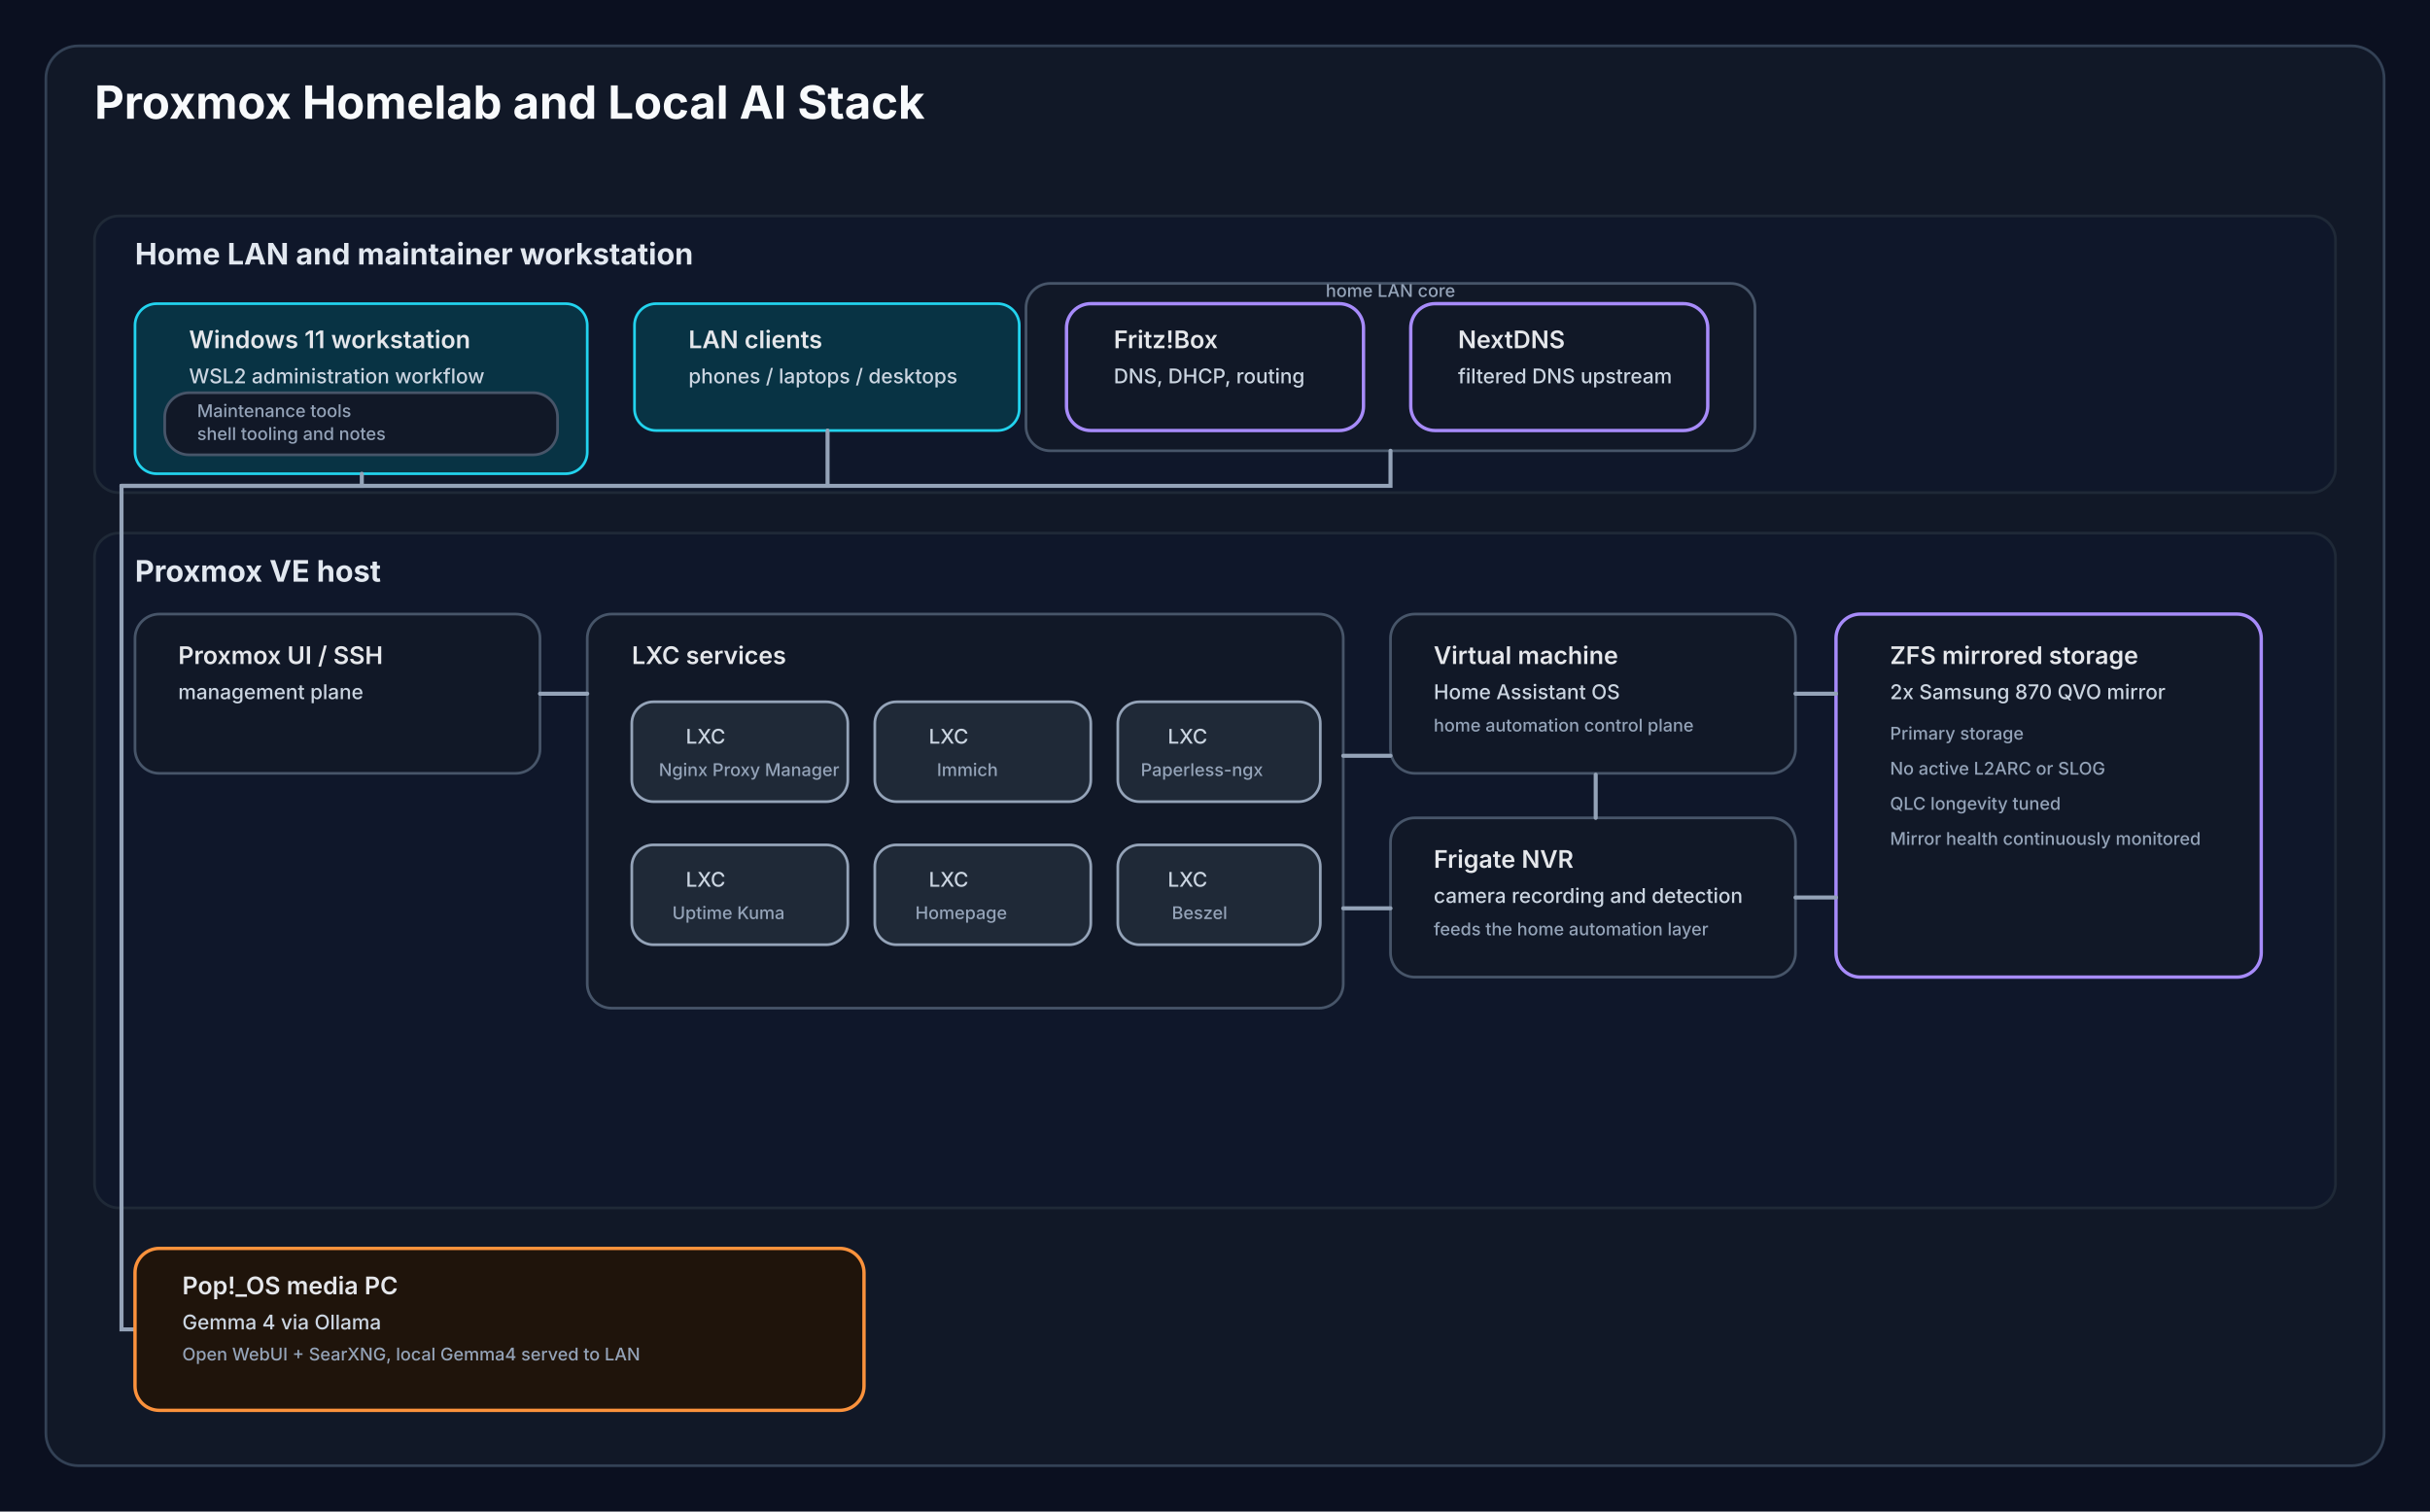
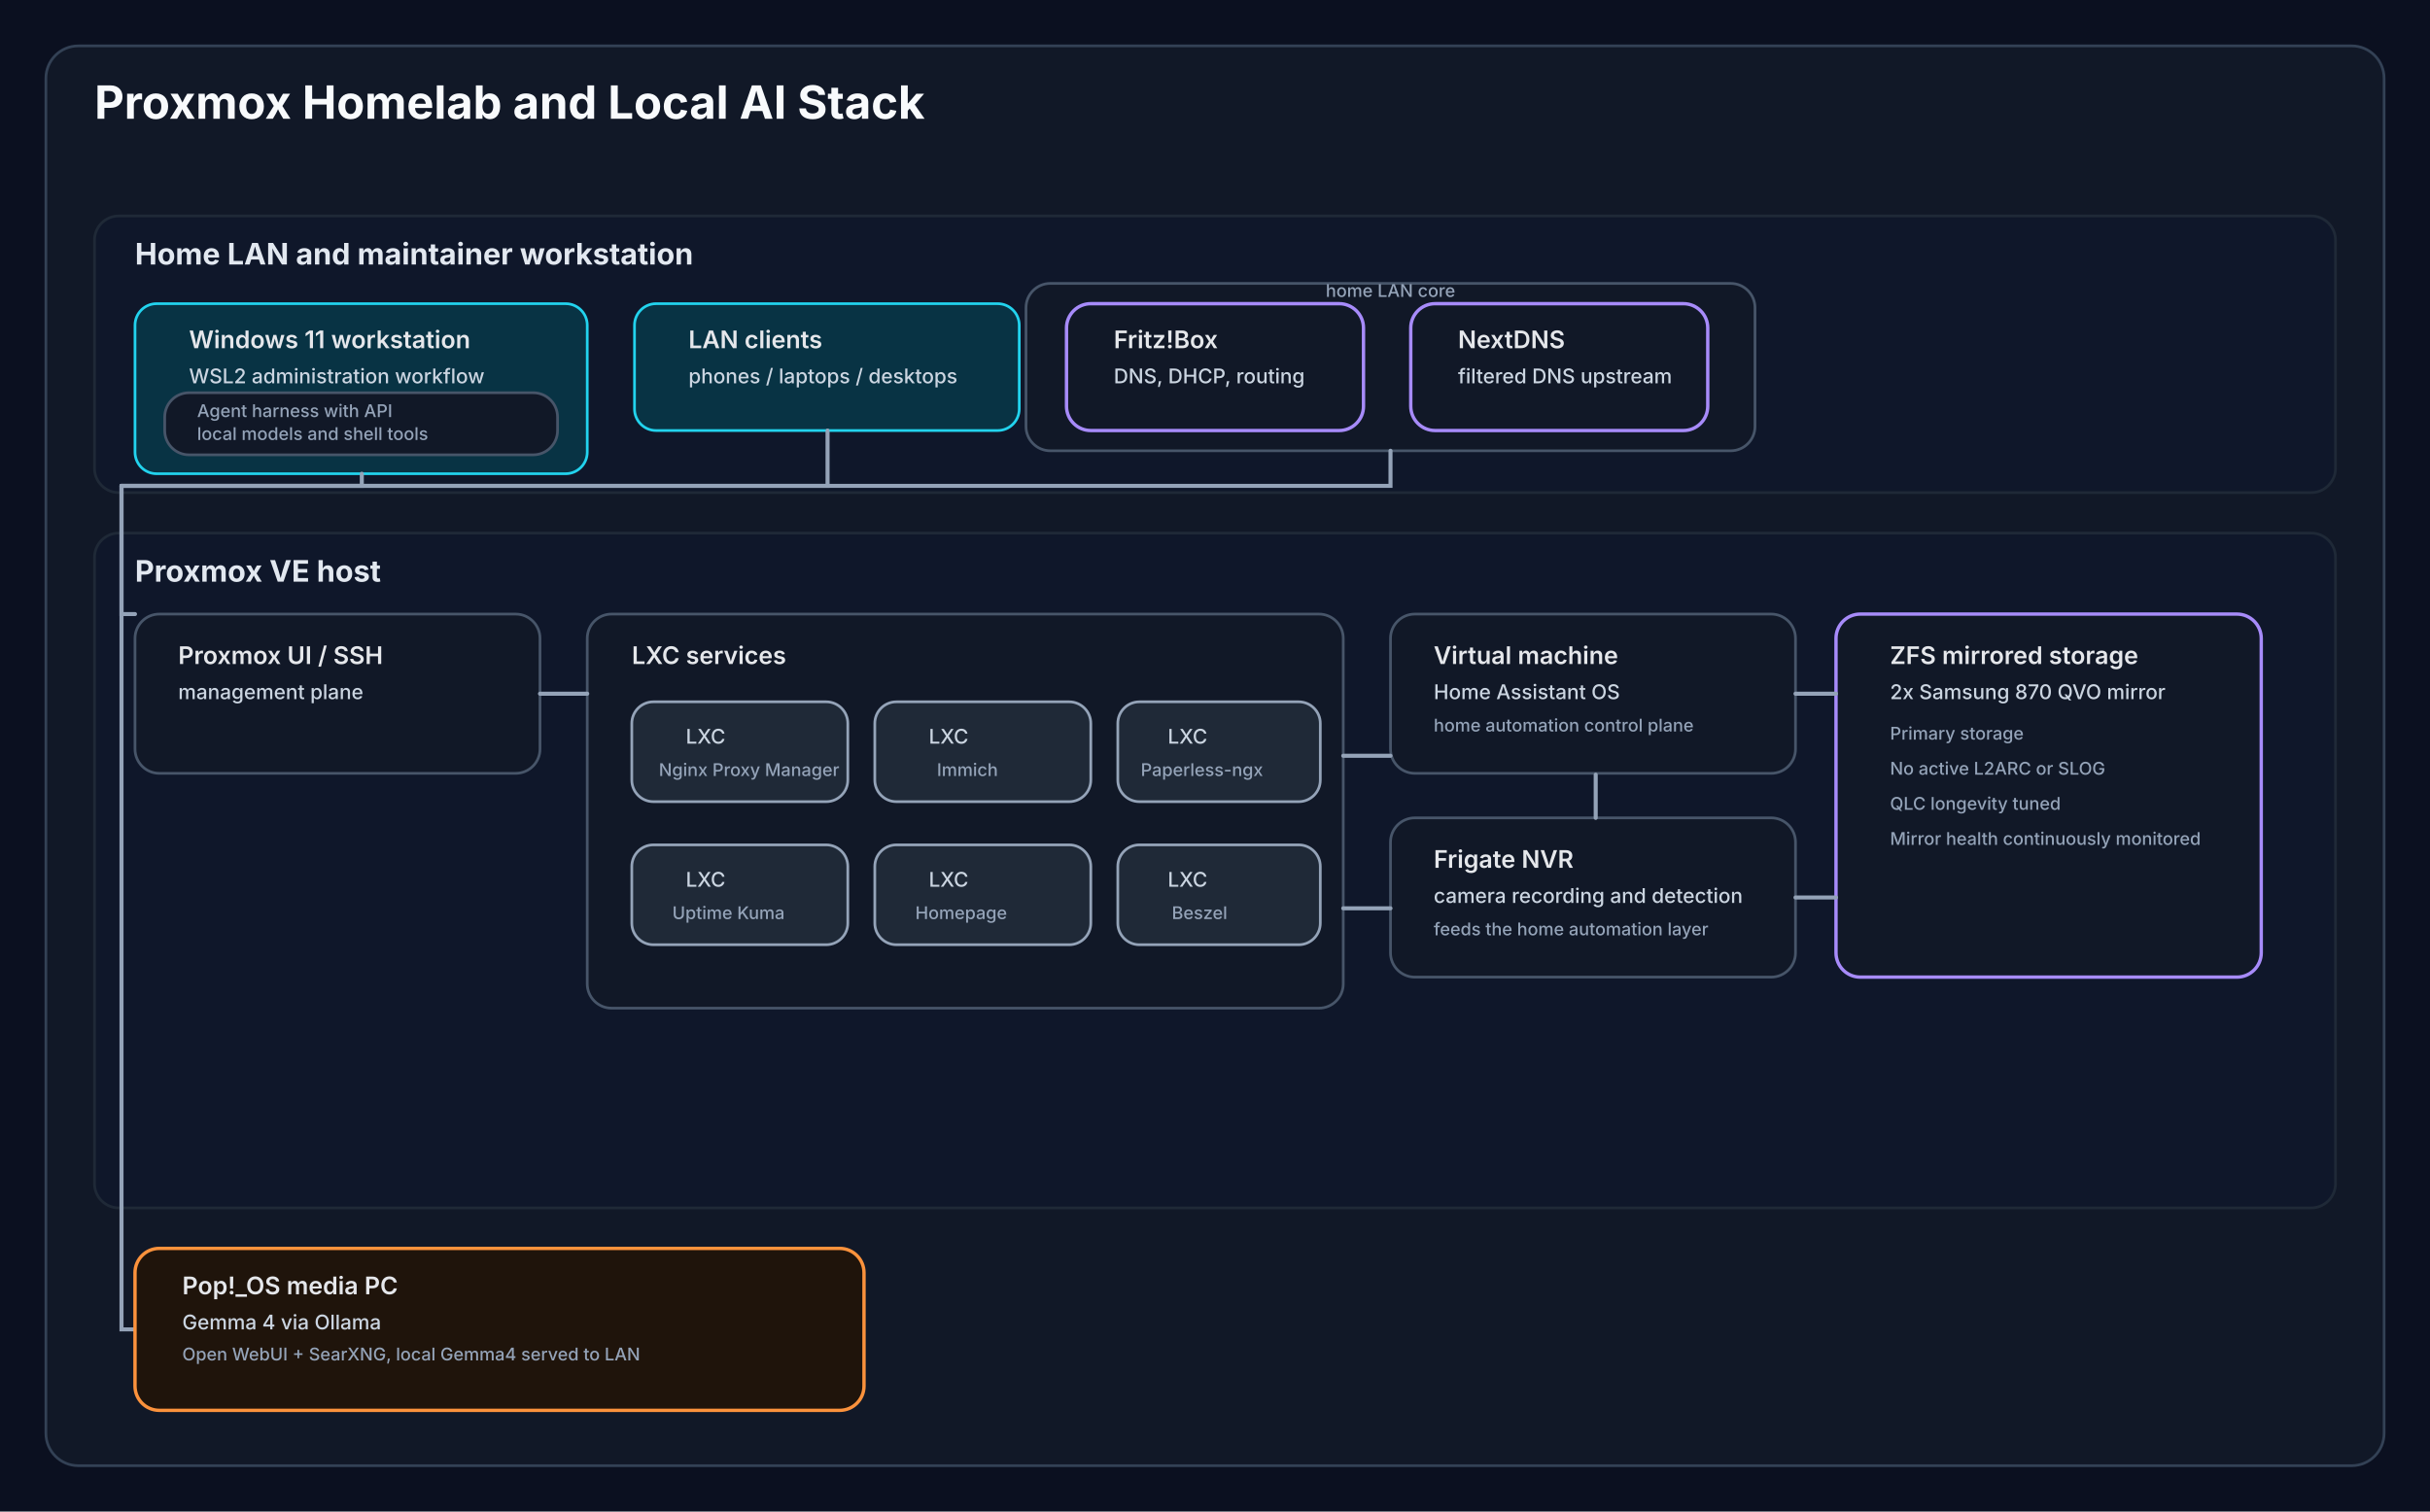
<svg xmlns="http://www.w3.org/2000/svg" width="1800" height="1120" viewBox="0 0 1800 1120" role="img" aria-label="Proxmox homelab and local AI architecture">
  <defs>
    <style>
      .bg { fill: #0b1020; }
      .frame { fill: #111827; stroke: #334155; stroke-width: 2; rx: 24; ry: 24; }
      .lane { fill: #0f172a; stroke: #1f2937; stroke-width: 2; rx: 18; ry: 18; }
      .panel { fill: #111827; stroke: #475569; stroke-width: 2; rx: 18; ry: 18; }
      .service { fill: #1f2937; stroke: #94a3b8; stroke-width: 2; rx: 16; ry: 16; }
      .active { fill: #083344; stroke: #22d3ee; stroke-width: 2; rx: 16; ry: 16; }
      .infra { fill: #111827; stroke: #a78bfa; stroke-width: 2.5; rx: 18; ry: 18; }
      .popos { fill: #1f140b; stroke: #fb923c; stroke-width: 2.5; rx: 18; ry: 18; }
      .title { fill: #f8fafc; font: 700 34px Inter, ui-sans-serif, system-ui, sans-serif; }
      .subtitle { fill: #cbd5e1; font: 500 17px Inter, ui-sans-serif, system-ui, sans-serif; }
      .header { fill: #e2e8f0; font: 700 22px Inter, ui-sans-serif, system-ui, sans-serif; }
      .label { fill: #e5e7eb; font: 600 18px Inter, ui-sans-serif, system-ui, sans-serif; }
      .small { fill: #cbd5e1; font: 500 15px Inter, ui-sans-serif, system-ui, sans-serif; }
      .tiny { fill: #94a3b8; font: 500 13px Inter, ui-sans-serif, system-ui, sans-serif; }
      .line { stroke: #94a3b8; stroke-width: 3; fill: none; stroke-linecap: round; }
    </style>
  </defs>
  <rect class="bg" x="0" y="0" width="1800" height="1120" />
  <rect class="frame" x="34" y="34" width="1732" height="1052" />
  <text class="title" x="70" y="88">Proxmox Homelab and Local AI Stack</text>
  <rect class="lane" x="70" y="160" width="1660" height="205" />
  <text class="header" x="100" y="196">Home LAN and maintainer workstation</text>
  <rect class="active" x="100" y="225" width="335" height="126" />
  <text class="label" x="140" y="258">Windows 11 workstation</text>
  <text class="small" x="140" y="284">WSL2 administration workflow</text>
  <rect class="panel" x="122" y="291" width="291" height="46" />
-   <text class="tiny" x="146" y="309">Maintenance tools</text>
-   <text class="tiny" x="146" y="326">shell tooling and notes</text>
+   <text class="tiny" x="146" y="309">Agent harness with API</text>
+   <text class="tiny" x="146" y="326">local models and shell tools</text>
  <rect class="active" x="470" y="225" width="285" height="94" />
  <text class="label" x="510" y="258">LAN clients</text>
  <text class="small" x="510" y="284">phones / laptops / desktops</text>
  <rect class="panel" x="760" y="210" width="540" height="124" />
  <rect class="infra" x="790" y="225" width="220" height="94" />
  <text class="label" x="825" y="258">Fritz!Box</text>
  <text class="small" x="825" y="284">DNS, DHCP, routing</text>
  <rect class="infra" x="1045" y="225" width="220" height="94" />
  <text class="label" x="1080" y="258">NextDNS</text>
  <text class="small" x="1080" y="284">filtered DNS upstream</text>
  <text class="tiny" x="1030" y="220" text-anchor="middle">home LAN core</text>
  <rect class="lane" x="70" y="395" width="1660" height="500" />
  <text class="header" x="100" y="431">Proxmox VE host</text>
  <rect class="panel" x="100" y="455" width="300" height="118" />
  <text class="label" x="132" y="492">Proxmox UI / SSH</text>
  <text class="small" x="132" y="518">management plane</text>
  <rect class="panel" x="435" y="455" width="560" height="292" />
  <text class="label" x="468" y="492">LXC services</text>
  <rect class="service" x="468" y="520" width="160" height="74" />
  <text class="small" x="508" y="551">LXC</text>
  <text class="tiny" x="488" y="575">Nginx Proxy Manager</text>
  <rect class="service" x="648" y="520" width="160" height="74" />
  <text class="small" x="688" y="551">LXC</text>
  <text class="tiny" x="694" y="575">Immich</text>
  <rect class="service" x="828" y="520" width="150" height="74" />
  <text class="small" x="865" y="551">LXC</text>
  <text class="tiny" x="845" y="575">Paperless-ngx</text>
  <rect class="service" x="468" y="626" width="160" height="74" />
  <text class="small" x="508" y="657">LXC</text>
  <text class="tiny" x="498" y="681">Uptime Kuma</text>
  <rect class="service" x="648" y="626" width="160" height="74" />
  <text class="small" x="688" y="657">LXC</text>
  <text class="tiny" x="678" y="681">Homepage</text>
  <rect class="service" x="828" y="626" width="150" height="74" />
  <text class="small" x="865" y="657">LXC</text>
  <text class="tiny" x="868" y="681">Beszel</text>
  <rect class="panel" x="1030" y="455" width="300" height="118" />
  <text class="label" x="1062" y="492">Virtual machine</text>
  <text class="small" x="1062" y="518">Home Assistant OS</text>
  <text class="tiny" x="1062" y="542">home automation control plane</text>
  <rect class="panel" x="1030" y="606" width="300" height="118" />
  <text class="label" x="1062" y="643">Frigate NVR</text>
  <text class="small" x="1062" y="669">camera recording and detection</text>
  <text class="tiny" x="1062" y="693">feeds the home automation layer</text>
  <rect class="infra" x="1360" y="455" width="315" height="269" />
  <text class="label" x="1400" y="492">ZFS mirrored storage</text>
  <text class="small" x="1400" y="518">2x Samsung 870 QVO mirror</text>
  <text class="tiny" x="1400" y="548">Primary storage</text>
  <text class="tiny" x="1400" y="574">No active L2ARC or SLOG</text>
  <text class="tiny" x="1400" y="600">QLC longevity tuned</text>
  <text class="tiny" x="1400" y="626">Mirror health continuously monitored</text>
  <path class="line" d="M1030 334 L1030 360 L90 360" />
  <path class="line" d="M268 351 L268 360 L90 360" />
  <path class="line" d="M613 319 L613 360 L90 360" />
+   <path class="line" d="M90 360 L90 455 L100 455" />
  <path class="line" d="M90 360 L90 985 L370 985" />
  <path class="line" d="M400 514 L435 514" />
  <path class="line" d="M995 560 L1030 560" />
  <path class="line" d="M995 673 L1030 673" />
  <path class="line" d="M1330 514 L1360 514" />
  <path class="line" d="M1330 665 L1360 665" />
  <path class="line" d="M1182 574 L1182 606" />
  <rect class="popos" x="100" y="925" width="540" height="120" />
  <text class="label" x="135" y="959">Pop!_OS media PC</text>
  <text class="small" x="135" y="985">Gemma 4 via Ollama</text>
  <text class="tiny" x="135" y="1008">Open WebUI + SearXNG, local Gemma4 served to LAN</text>
</svg>
